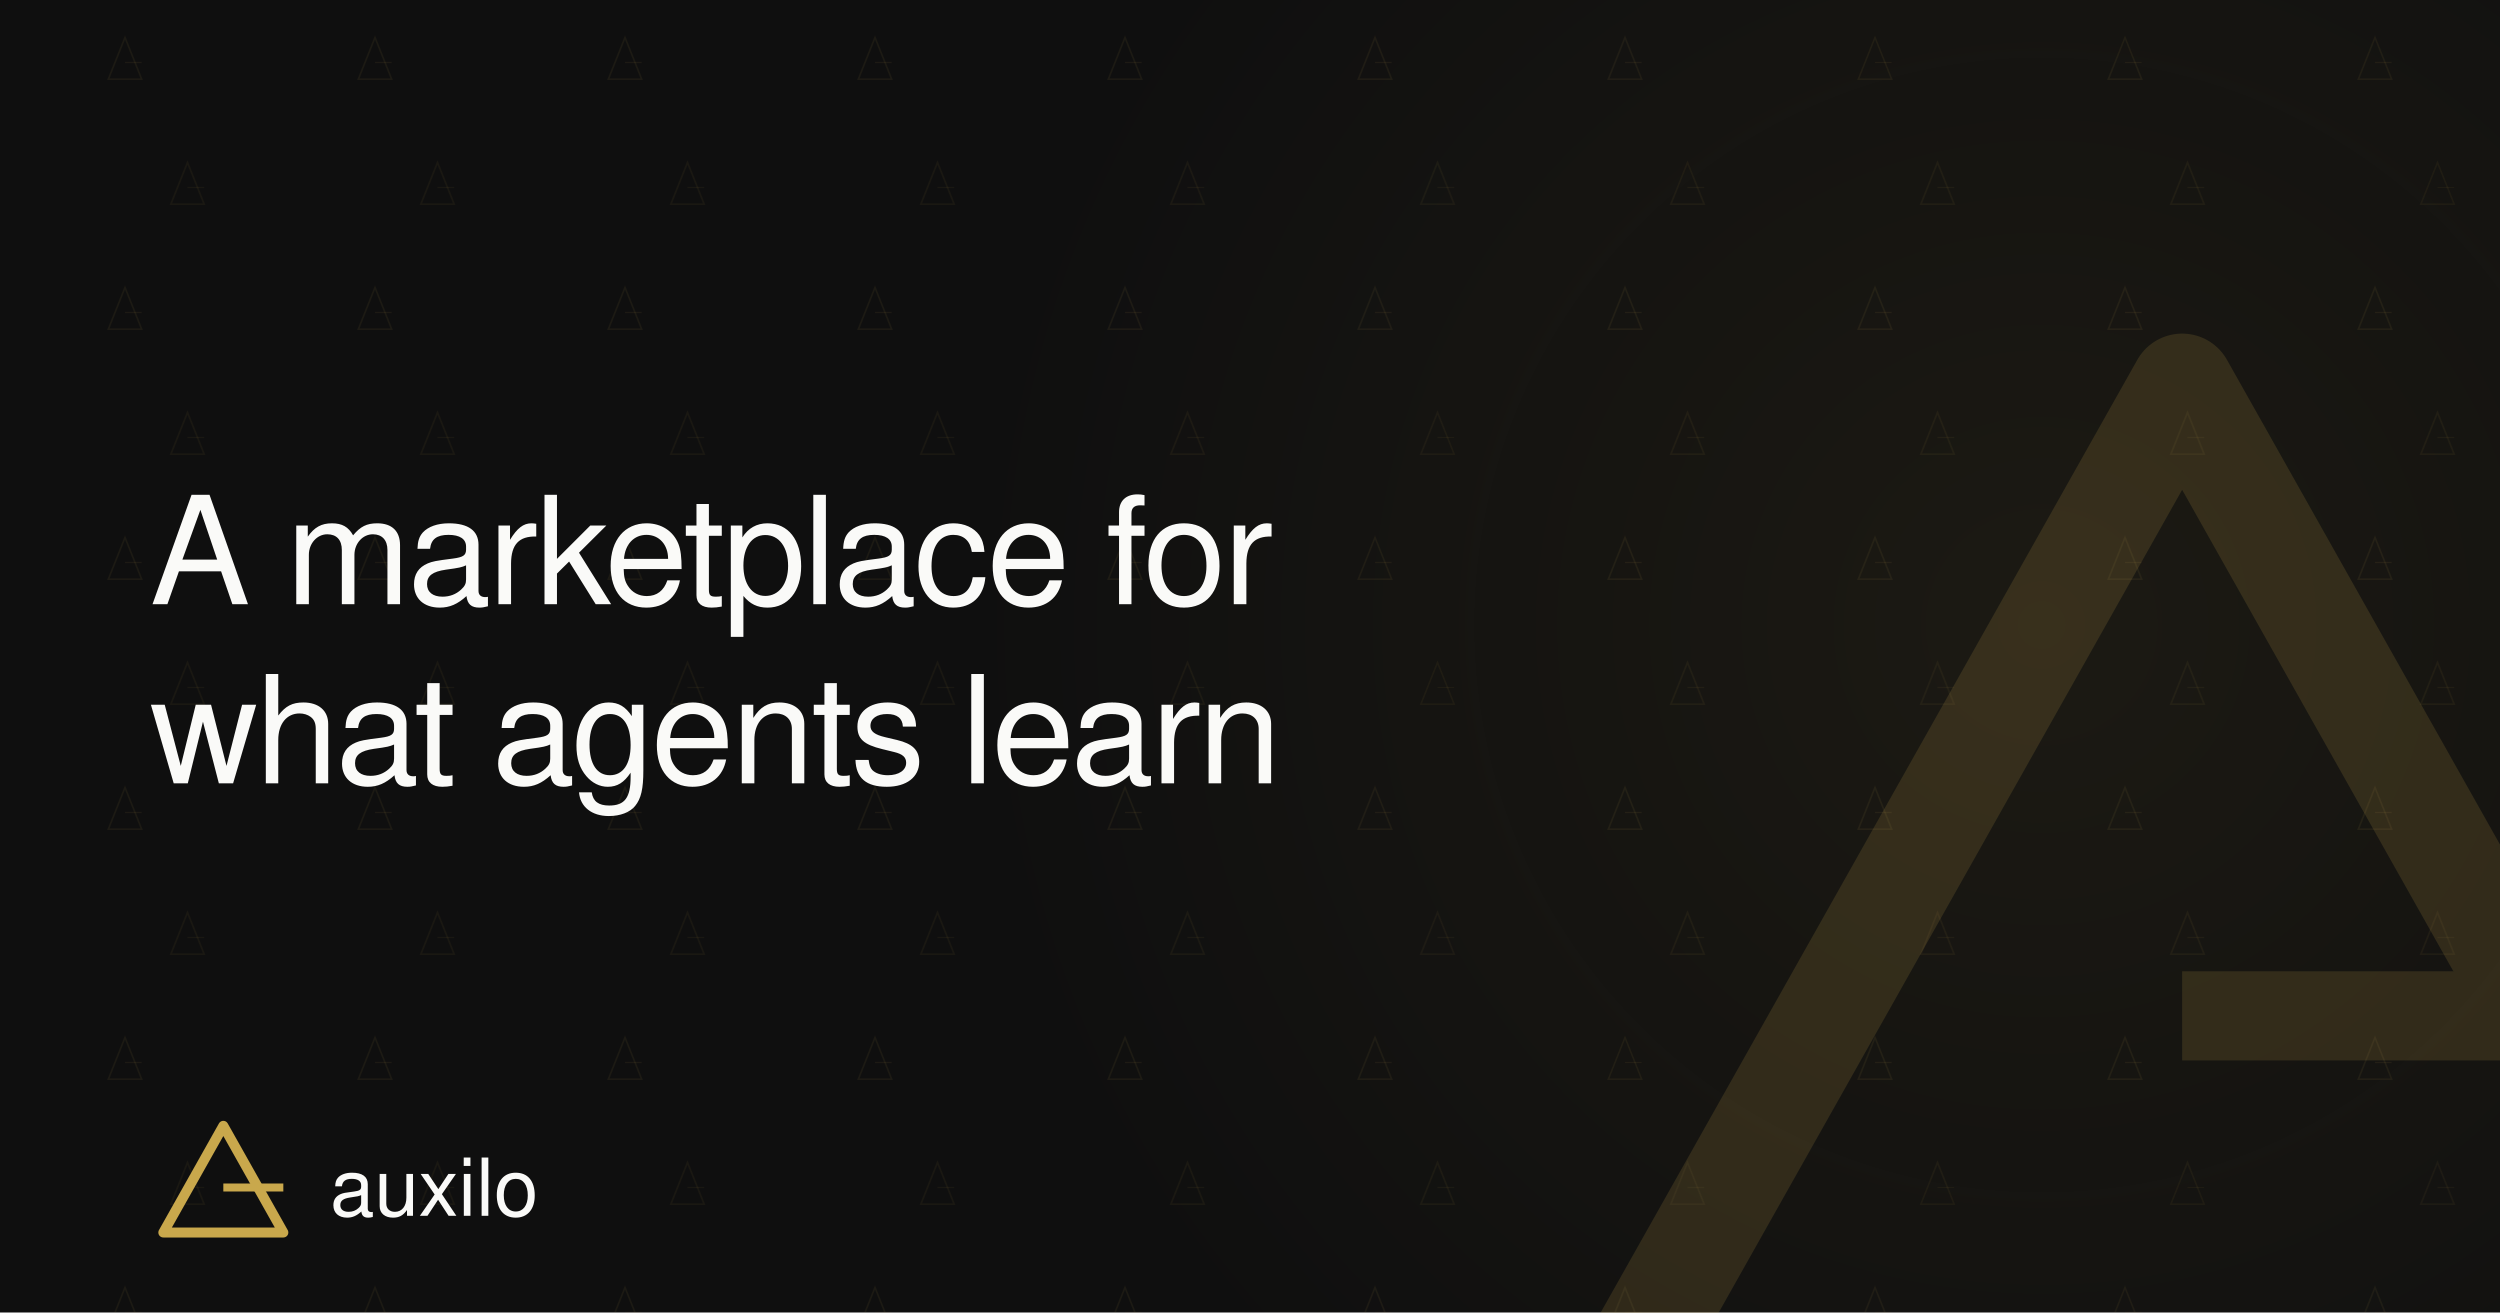
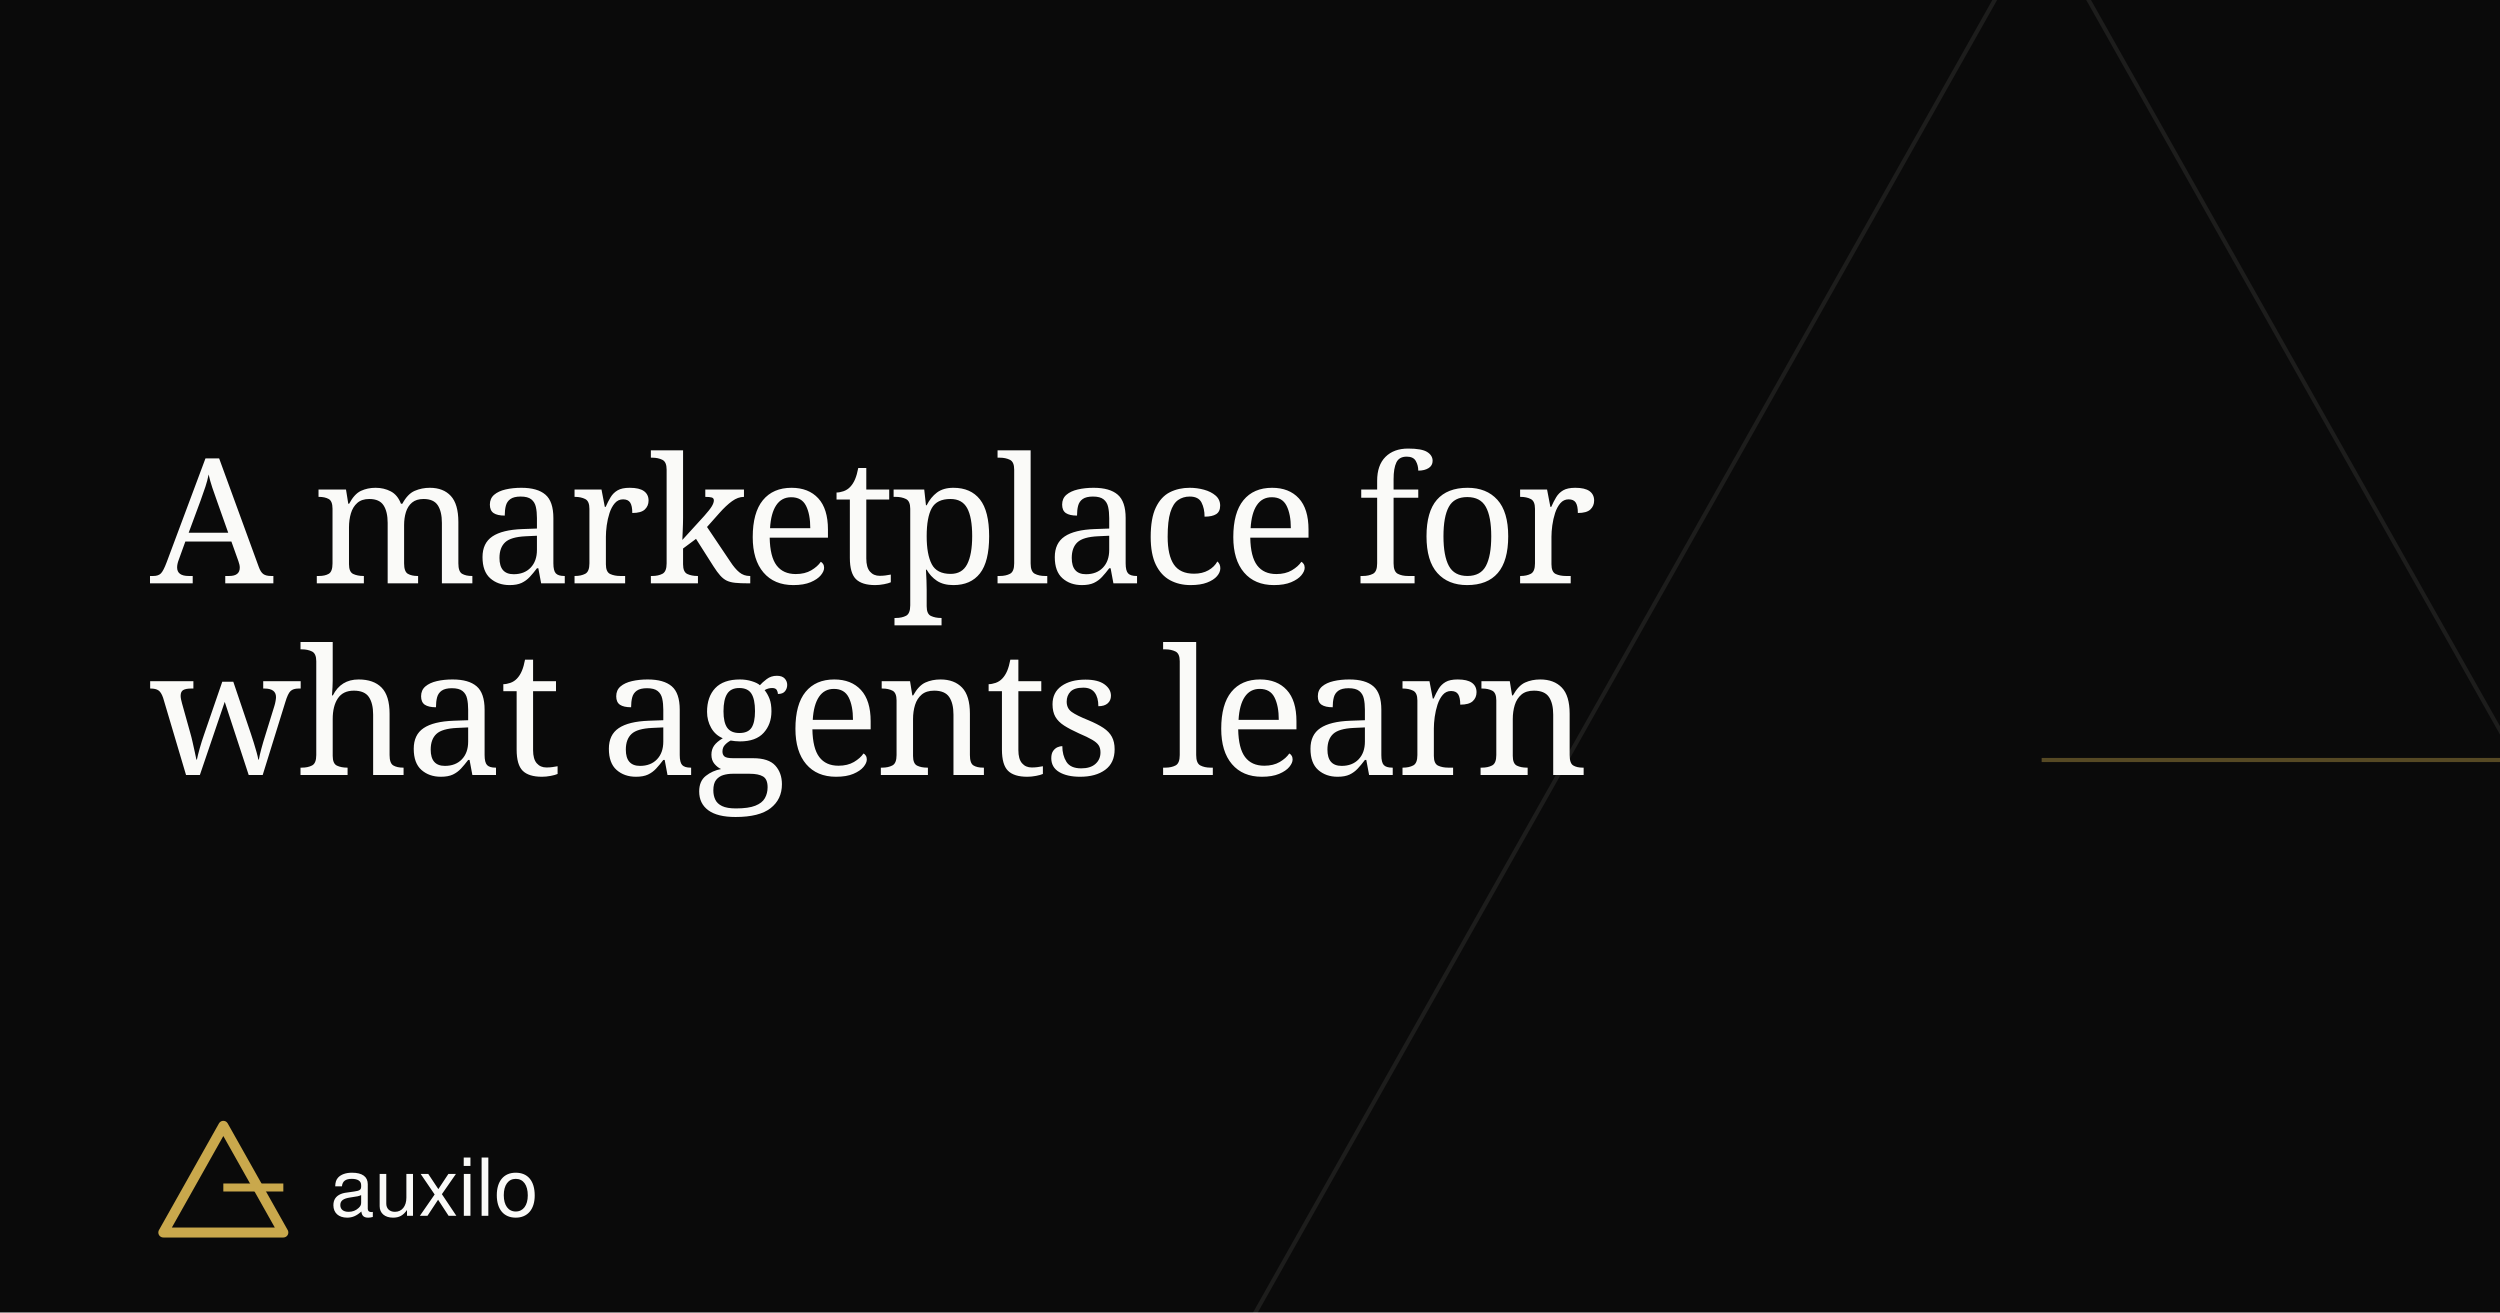
<svg xmlns="http://www.w3.org/2000/svg" width="1200" height="630" viewBox="0 0 1200 630">
-   <defs>
-     <pattern id="tile" width="120" height="120" patternUnits="userSpaceOnUse">
-       <g opacity="0.62">
-         <polygon points="60,18 68,38 52,38" fill="none" stroke="#C9A84C" stroke-width="0.8" opacity="0.12" />
-         <line x1="60" y1="30" x2="68" y2="30" stroke="#C9A84C" stroke-width="0.6" opacity="0.12" />
-         <polygon points="90,78 98,98 82,98" fill="none" stroke="#C9A84C" stroke-width="0.8" opacity="0.10" />
-         <line x1="90" y1="90" x2="98" y2="90" stroke="#C9A84C" stroke-width="0.6" opacity="0.10" />
-       </g>
-     </pattern>
-     <radialGradient id="glow" cx="980" cy="300" r="520" gradientUnits="userSpaceOnUse">
-       <stop offset="0" stop-color="#C9A84C" stop-opacity="0.07" />
-       <stop offset="1" stop-color="#C9A84C" stop-opacity="0" />
-     </radialGradient>
-   </defs>
-   <rect width="1200" height="630" fill="#0F0F0F" />
-   <rect width="1200" height="630" fill="url(#tile)" />
-   <rect width="1200" height="630" fill="url(#glow)" />
-   <g transform="translate(626.157,40) scale(1.6456)" opacity="0.16">
-     <polygon points="256,88 434,404 78,404" fill="none" stroke="#C9A84C" stroke-width="30" stroke-linejoin="round" />
-     <line x1="256" y1="272" x2="434" y2="272" stroke="#C9A84C" stroke-width="26" />
+   <rect width="1200" height="630" fill="#0A0A0A" />
+   <g transform="translate(416.8,-233.6) scale(2.2)">
+     <polygon points="256,88 434,404 78,404" fill="none" stroke="#FAFAF8" stroke-opacity="0.08" stroke-width="0.9" stroke-linejoin="round" />
+     <line x1="256" y1="272" x2="700" y2="272" stroke="#C9A84C" stroke-opacity="0.4" stroke-width="0.9" />
  </g>
-   <text x="72" y="290" font-family="Archivo, Helvetica, Arial, sans-serif" font-weight="500" font-size="72" fill="#FAFAF8" letter-spacing="-1.44">A marketplace for</text>
-   <text x="72" y="376" font-family="Archivo, Helvetica, Arial, sans-serif" font-weight="500" font-size="72" fill="#FAFAF8" letter-spacing="-1.44">what agents learn</text>
+   <text x="72" y="280" font-family="Newsreader, Georgia, serif" font-weight="300" font-size="84" fill="#FAFAF8" letter-spacing="-1.68">A marketplace for</text>
+   <text x="72" y="372" font-family="Newsreader, Georgia, serif" font-weight="300" font-size="84" fill="#FAFAF8" letter-spacing="-1.68">what agents learn</text>
  <g transform="translate(72,534) scale(1.600)">
    <polygon points="22,4 40,36 4,36" fill="none" stroke="#C9A84C" stroke-width="3" stroke-linejoin="round" />
    <line x1="22" y1="22.5" x2="40" y2="22.5" stroke="#C9A84C" stroke-width="2.4" />
    <text x="54" y="31" font-family="Archivo, Helvetica, Arial, sans-serif" font-weight="500" font-size="24" fill="#FAFAF8" letter-spacing="-0.01">auxilo</text>
  </g>
</svg>
